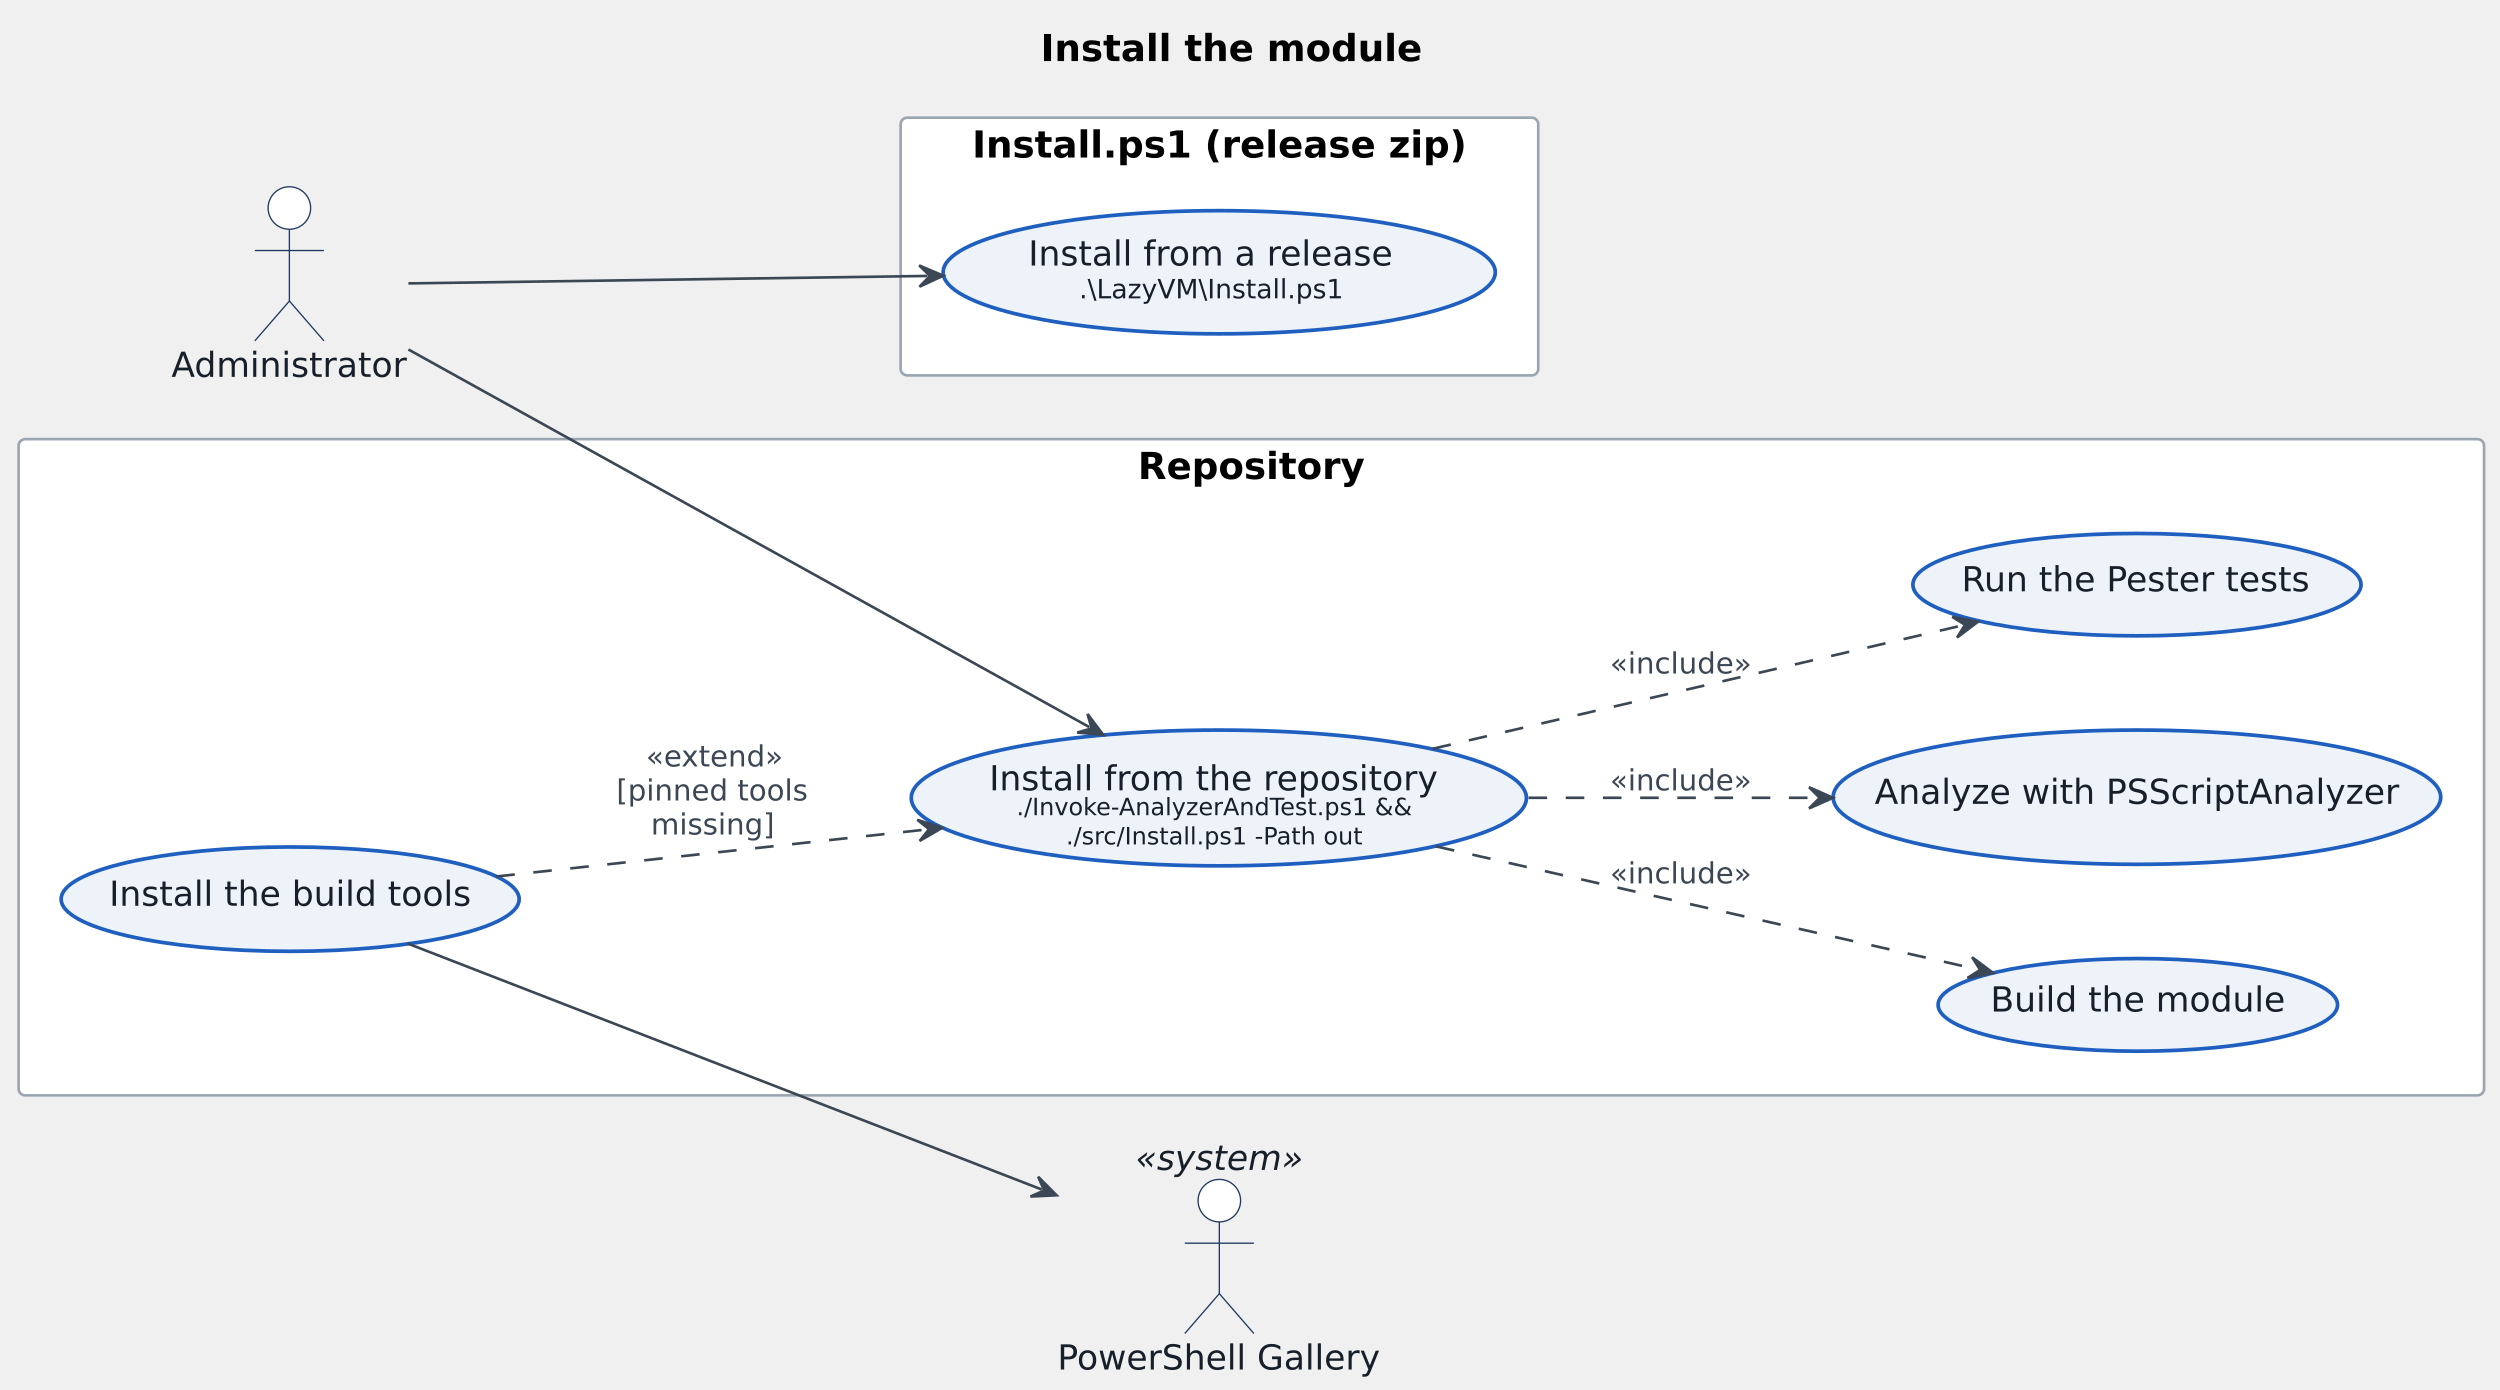
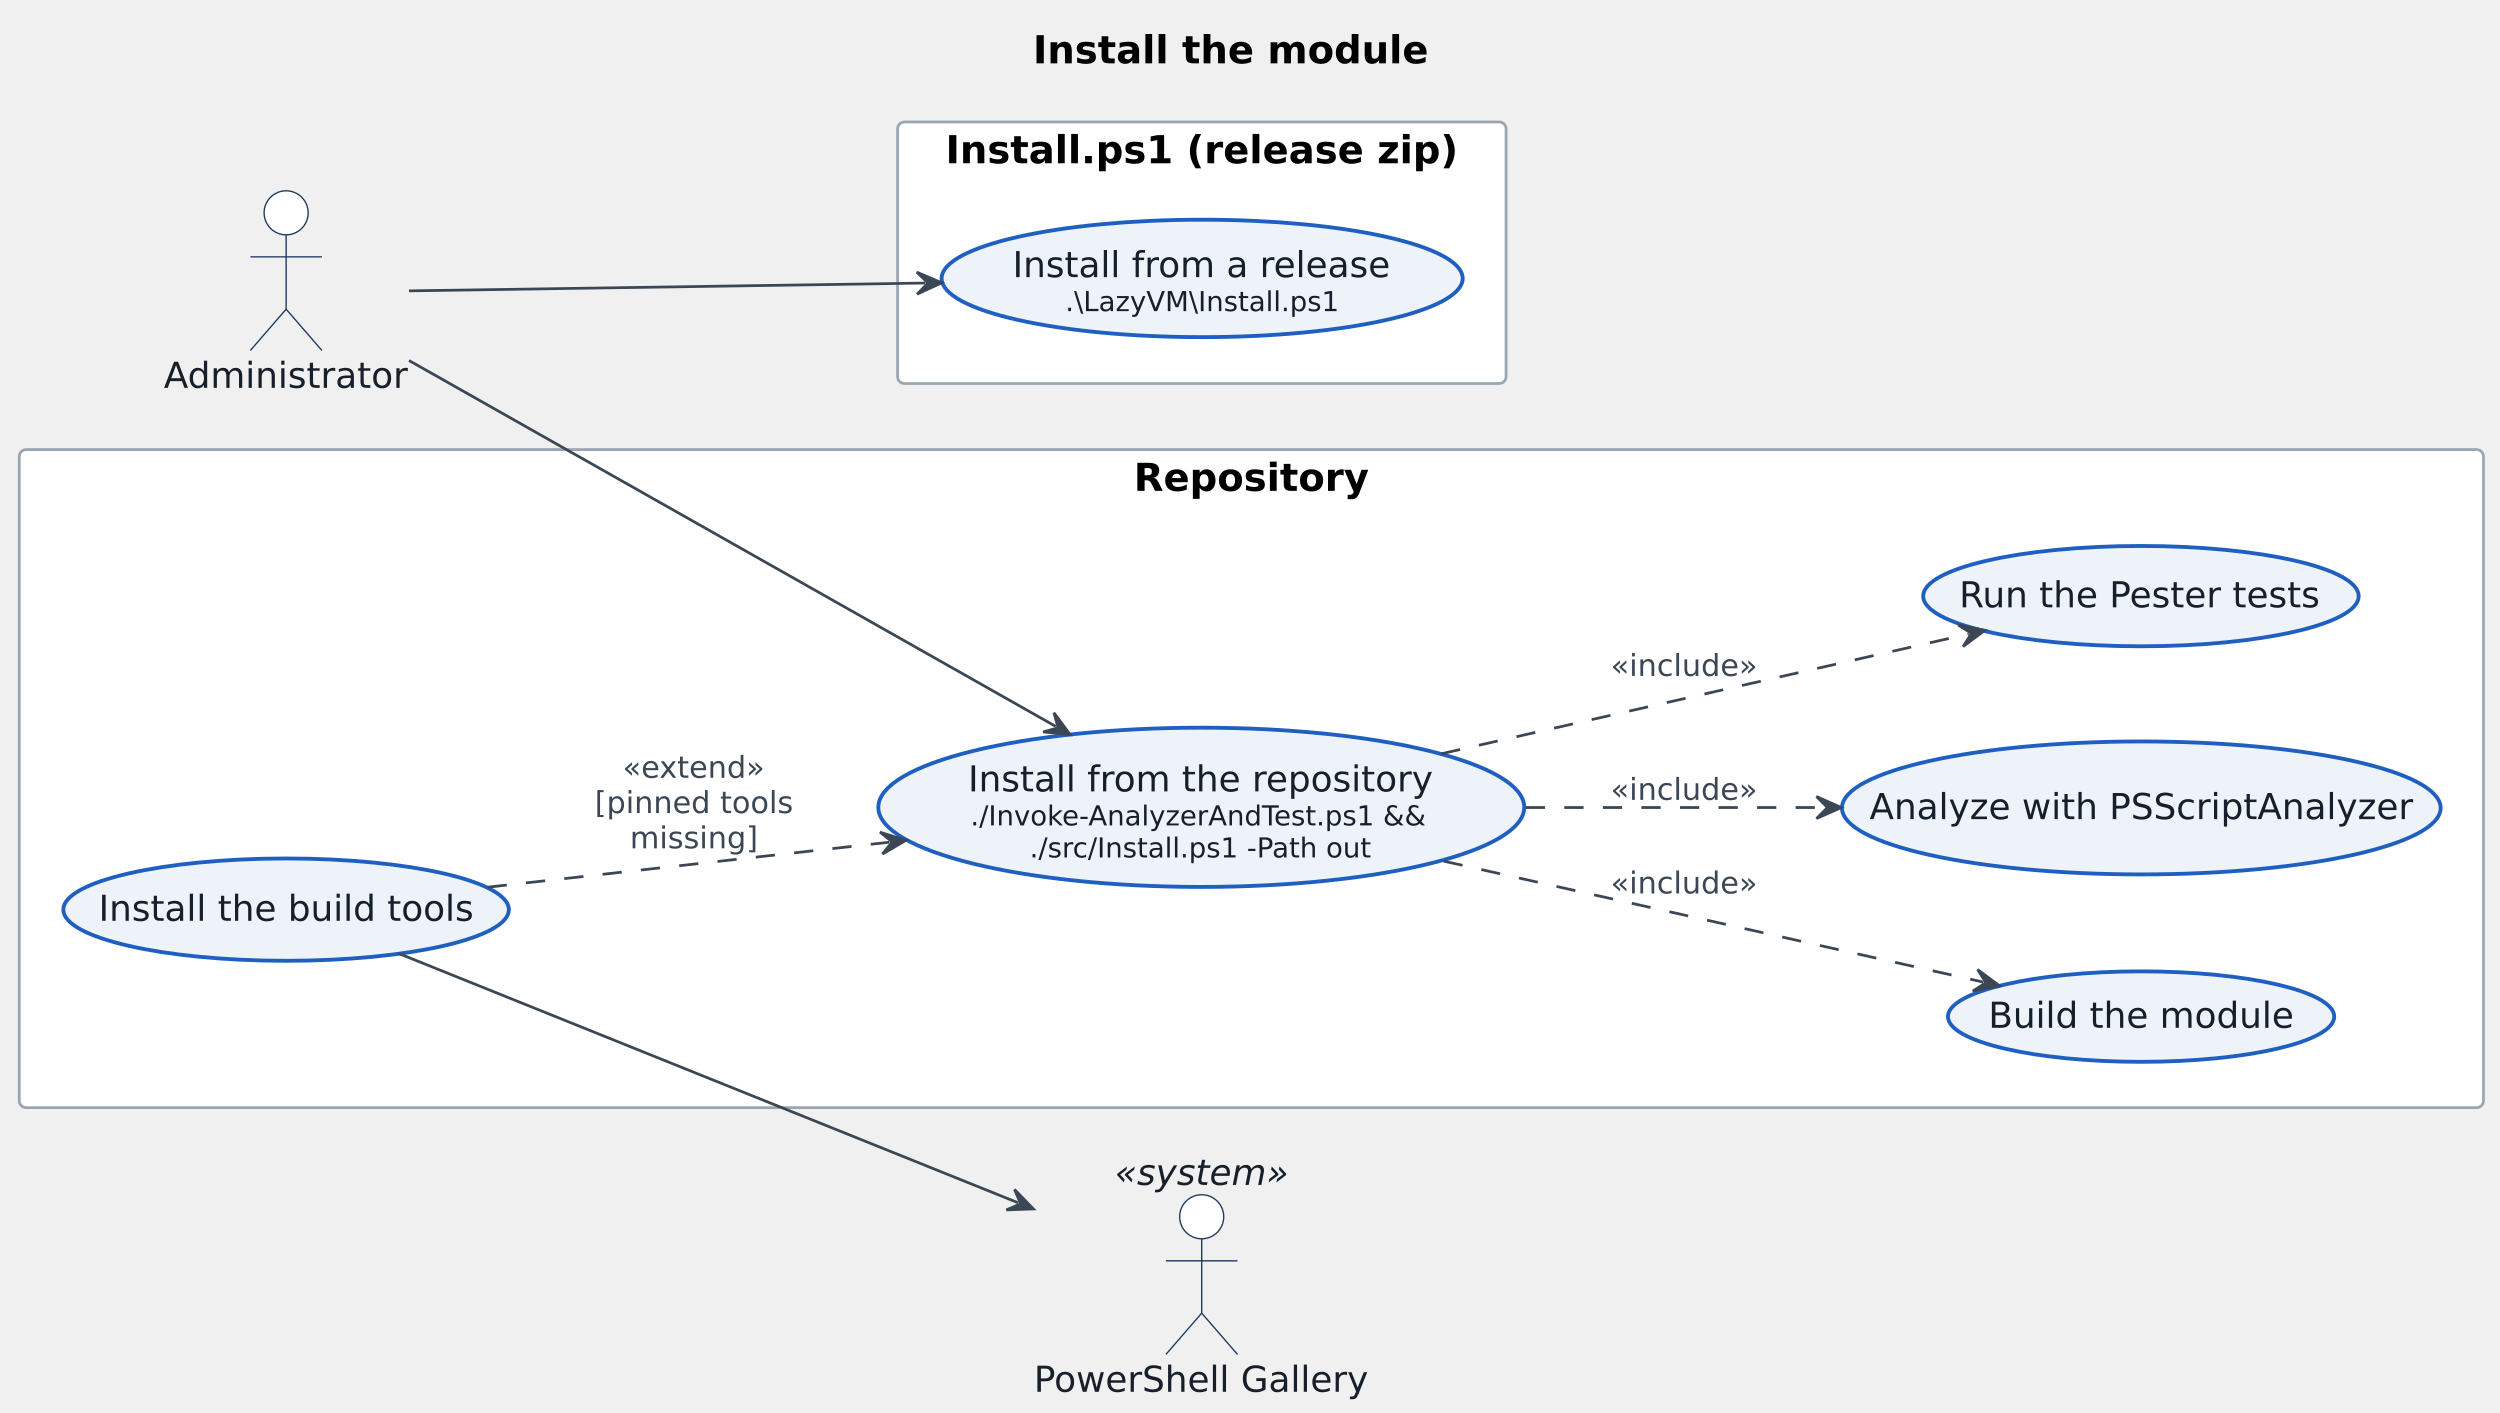
- <svg xmlns="http://www.w3.org/2000/svg" contentStyleType="text/css" height="523px" preserveAspectRatio="none" style="width:941px;height:523px;background:#FFFFFF;" version="1.1" viewBox="0 0 941 523" width="941px" zoomAndPan="magnify">
+ <svg xmlns="http://www.w3.org/2000/svg" contentStyleType="text/css" data-diagram-type="DESCRIPTION" height="513px" preserveAspectRatio="none" style="width:908px;height:513px;background:#FFFFFF;" version="1.1" viewBox="0 0 908 513" width="908px" zoomAndPan="magnify">
  <defs />
  <g>
-     <text fill="#000000" font-family="DejaVu Sans,Verdana,Segoe UI,Arial,sans-serif" font-size="14" font-weight="bold" lengthAdjust="spacing" textLength="143.637" x="391.682" y="22.995">Install the module</text>
-     <g id="cluster_Repository">
-       <rect fill="#FFFFFF" height="247" rx="2.5" ry="2.5" style="stroke:#9AA5B1;stroke-width:1.0;" width="928" x="7" y="165.297" />
-       <text fill="#000000" font-family="DejaVu Sans,Verdana,Segoe UI,Arial,sans-serif" font-size="14" font-weight="bold" text-anchor="middle" x="471" y="180.292">Repository</text>
+     <g class="title" data-source-line="2">
+       <text fill="#000000" font-family="DejaVu Sans" font-size="14" font-weight="bold" lengthAdjust="spacing" textLength="143.637" x="375.182" y="22.995">Install the module</text>
    </g>
-     <g id="cluster_Install.ps1 (release zip)">
-       <rect fill="#FFFFFF" height="97" rx="2.5" ry="2.5" style="stroke:#9AA5B1;stroke-width:1.0;" width="240" x="339" y="44.297" />
-       <text fill="#000000" font-family="DejaVu Sans,Verdana,Segoe UI,Arial,sans-serif" font-size="14" font-weight="bold" lengthAdjust="spacing" textLength="186.143" x="365.929" y="59.292">Install.ps1 (release zip)</text>
+     <g class="cluster" data-entity="Repository" data-source-line="6" data-uid="ent0003" id="cluster_Repository">
+       <rect fill="#FFFFFF" height="239" rx="2.5" ry="2.5" style="stroke:#9AA5B1;stroke-width:1;" width="895" x="7" y="163.297" />
+       <text fill="#000000" font-family="DejaVu Sans" font-size="14" font-weight="bold" lengthAdjust="spacing" textLength="85.388" x="411.806" y="178.292">Repository</text>
    </g>
-     <g id="elem_RepoInstall">
-       <ellipse cx="458.771" cy="300.351" fill="#EEF3FA" rx="115.771" ry="25.554" style="stroke:#1F5FBF;stroke-width:1.4;" />
-       <text fill="#17202A" font-family="DejaVu Sans,Verdana,Segoe UI,Arial,sans-serif" font-size="13" lengthAdjust="spacing" textLength="169.425" x="372.346" y="297.495">Install from the repository</text>
-       <text fill="#17202A" font-family="DejaVu Sans,Verdana,Segoe UI,Arial,sans-serif" font-size="9" text-anchor="middle" x="457.06" y="306.843">./Invoke-AnalyzerAndTest.ps1 &amp;&amp;</text>
-       <text fill="#17202A" font-family="DejaVu Sans,Verdana,Segoe UI,Arial,sans-serif" font-size="9" text-anchor="middle" x="457.06" y="317.843">./src/Install.ps1 -Path out</text>
+     <g class="cluster" data-entity="Install.ps1 .release zip." data-source-line="13" data-uid="ent0009" id="cluster_Install.ps1 .release zip.">
+       <rect fill="#FFFFFF" height="95" rx="2.5" ry="2.5" style="stroke:#9AA5B1;stroke-width:1;" width="221" x="326" y="44.297" />
+       <text fill="#000000" font-family="DejaVu Sans" font-size="14" font-weight="bold" lengthAdjust="spacing" textLength="186.143" x="343.429" y="59.292">Install.ps1 (release zip)</text>
    </g>
-     <g id="elem_Build">
-       <ellipse cx="804.684" cy="378.234" fill="#EEF3FA" rx="75.184" ry="17.437" style="stroke:#1F5FBF;stroke-width:1.4;" />
-       <text fill="#17202A" font-family="DejaVu Sans,Verdana,Segoe UI,Arial,sans-serif" font-size="13" lengthAdjust="spacing" textLength="110.951" x="749.208" y="380.734">Build the module</text>
+     <g class="entity" data-entity="RepoInstall" data-source-line="7" data-uid="ent0004" id="entity_RepoInstall">
+       <ellipse cx="436.305" cy="293.213" fill="#EEF3FA" rx="117.305" ry="28.917" style="stroke:#1F5FBF;stroke-width:1.4;" />
+       <text fill="#17202A" font-family="DejaVu Sans" font-size="13" lengthAdjust="spacing" textLength="169.425" x="351.592" y="287.446">Install from the repository</text>
+       <text fill="#17202A" font-family="DejaVu Sans" font-size="10" lengthAdjust="spacing" textLength="167.73" x="352.44" y="299.795">./Invoke-AnalyzerAndTest.ps1 &amp;&amp;</text>
+       <text fill="#17202A" font-family="DejaVu Sans" font-size="10" lengthAdjust="spacing" textLength="124.697" x="373.956" y="311.435">./src/Install.ps1 -Path out</text>
    </g>
-     <g id="elem_Analyze">
-       <ellipse cx="804.343" cy="300.065" fill="#EEF3FA" rx="114.343" ry="25.269" style="stroke:#1F5FBF;stroke-width:1.4;" />
-       <text fill="#17202A" font-family="DejaVu Sans,Verdana,Segoe UI,Arial,sans-serif" font-size="13" lengthAdjust="spacing" textLength="197.438" x="705.624" y="302.566">Analyze with PSScriptAnalyzer</text>
+     <g class="entity" data-entity="Build" data-source-line="8" data-uid="ent0005" id="entity_Build">
+       <ellipse cx="777.647" cy="369.226" fill="#EEF3FA" rx="70.147" ry="16.43" style="stroke:#1F5FBF;stroke-width:1.4;" />
+       <text fill="#17202A" font-family="DejaVu Sans" font-size="13" lengthAdjust="spacing" textLength="110.951" x="722.172" y="373.293">Build the module</text>
    </g>
-     <g id="elem_Test">
-       <ellipse cx="804.348" cy="220.066" fill="#EEF3FA" rx="84.348" ry="19.27" style="stroke:#1F5FBF;stroke-width:1.4;" />
-       <text fill="#17202A" font-family="DejaVu Sans,Verdana,Segoe UI,Arial,sans-serif" font-size="13" lengthAdjust="spacing" textLength="132.031" x="738.332" y="222.567">Run the Pester tests</text>
+     <g class="entity" data-entity="Analyze" data-source-line="9" data-uid="ent0006" id="entity_Analyze">
+       <ellipse cx="777.72" cy="293.441" fill="#EEF3FA" rx="108.72" ry="24.144" style="stroke:#1F5FBF;stroke-width:1.4;" />
+       <text fill="#17202A" font-family="DejaVu Sans" font-size="13" lengthAdjust="spacing" textLength="197.438" x="679.001" y="297.507">Analyze with PSScriptAnalyzer</text>
    </g>
-     <g id="elem_Tools">
-       <ellipse cx="109.208" cy="338.438" fill="#EEF3FA" rx="86.208" ry="19.642" style="stroke:#1F5FBF;stroke-width:1.4;" />
-       <text fill="#17202A" font-family="DejaVu Sans,Verdana,Segoe UI,Arial,sans-serif" font-size="13" lengthAdjust="spacing" textLength="136.221" x="41.098" y="340.939">Install the build tools</text>
+     <g class="entity" data-entity="Test" data-source-line="10" data-uid="ent0007" id="entity_Test">
+       <ellipse cx="777.588" cy="216.514" fill="#EEF3FA" rx="79.088" ry="18.218" style="stroke:#1F5FBF;stroke-width:1.4;" />
+       <text fill="#17202A" font-family="DejaVu Sans" font-size="13" lengthAdjust="spacing" textLength="132.031" x="711.572" y="220.581">Run the Pester tests</text>
    </g>
-     <g id="elem_RelInstall">
-       <ellipse cx="458.914" cy="102.48" fill="#EEF3FA" rx="103.914" ry="23.183" style="stroke:#1F5FBF;stroke-width:1.4;" />
-       <text fill="#17202A" font-family="DejaVu Sans,Verdana,Segoe UI,Arial,sans-serif" font-size="13" lengthAdjust="spacing" textLength="137.725" x="387.052" y="99.943">Install from a release</text>
-       <text fill="#17202A" font-family="DejaVu Sans,Verdana,Segoe UI,Arial,sans-serif" font-size="10" lengthAdjust="spacing" textLength="99.453" x="406.188" y="112.291">.\LazyVM\Install.ps1</text>
+     <g class="entity" data-entity="Tools" data-source-line="11" data-uid="ent0008" id="entity_Tools">
+       <ellipse cx="103.912" cy="330.379" fill="#EEF3FA" rx="80.912" ry="18.582" style="stroke:#1F5FBF;stroke-width:1.4;" />
+       <text fill="#17202A" font-family="DejaVu Sans" font-size="13" lengthAdjust="spacing" textLength="136.221" x="35.802" y="334.446">Install the build tools</text>
    </g>
-     <g id="elem_Admin">
-       <ellipse cx="108.924" cy="78.297" fill="#FFFFFF" rx="8" ry="8" style="stroke:#1F3A5F;stroke-width:0.5;" />
-       <path d="M108.924,86.297 L108.924,113.297 M95.924,94.297 L121.924,94.297 M108.924,113.297 L95.924,128.297 M108.924,113.297 L121.924,128.297 " fill="none" style="stroke:#1F3A5F;stroke-width:0.5;" />
-       <text fill="#17202A" font-family="DejaVu Sans,Verdana,Segoe UI,Arial,sans-serif" font-size="13" lengthAdjust="spacing" textLength="88.848" x="64.5" y="141.864">Administrator</text>
+     <g class="entity" data-entity="RelInstall" data-source-line="14" data-uid="ent0010" id="entity_RelInstall">
+       <ellipse cx="436.627" cy="101.122" fill="#EEF3FA" rx="94.627" ry="21.326" style="stroke:#1F5FBF;stroke-width:1.4;" />
+       <text fill="#17202A" font-family="DejaVu Sans" font-size="13" lengthAdjust="spacing" textLength="137.725" x="367.765" y="100.666">Install from a release</text>
+       <text fill="#17202A" font-family="DejaVu Sans" font-size="10" lengthAdjust="spacing" textLength="99.453" x="386.901" y="113.014">.\LazyVM\Install.ps1</text>
    </g>
-     <g id="elem_Gallery">
-       <ellipse cx="458.957" cy="451.93" fill="#FFFFFF" rx="8" ry="8" style="stroke:#1F3A5F;stroke-width:0.5;" />
-       <path d="M458.957,459.93 L458.957,486.93 M445.957,467.93 L471.957,467.93 M458.957,486.93 L445.957,501.93 M458.957,486.93 L471.957,501.93 " fill="none" style="stroke:#1F3A5F;stroke-width:0.5;" />
-       <text fill="#17202A" font-family="DejaVu Sans,Verdana,Segoe UI,Arial,sans-serif" font-size="13" lengthAdjust="spacing" textLength="121.913" x="398" y="515.497">PowerShell Gallery</text>
-       <text fill="#17202A" font-family="DejaVu Sans,Verdana,Segoe UI,Arial,sans-serif" font-size="13" font-style="italic" lengthAdjust="spacing" textLength="63.045" x="427.434" y="440.364">«system»</text>
+     <g class="entity" data-entity="Admin" data-source-line="4" data-uid="ent0002" id="entity_Admin">
+       <ellipse cx="103.924" cy="77.297" fill="#FFFFFF" rx="8" ry="8" style="stroke:#1F3A5F;stroke-width:0.5;" />
+       <path d="M103.924,85.297 L103.924,112.297 M90.924,93.297 L116.924,93.297 M103.924,112.297 L90.924,127.297 M103.924,112.297 L116.924,127.297" fill="none" style="stroke:#1F3A5F;stroke-width:0.5;" />
+       <text fill="#17202A" font-family="DejaVu Sans" font-size="13" lengthAdjust="spacing" textLength="88.848" x="59.5" y="140.864">Administrator</text>
    </g>
-     <g id="link_Admin_RepoInstall">
-       <path d="M153.72,131.547 C220.9,168.807 343.453,236.767 410.023,273.687 " fill="none" id="Admin-to-RepoInstall" style="stroke:#3B4754;stroke-width:1.0;" />
-       <polygon fill="#3B4754" points="415.27,276.597,409.339,268.734,410.897,274.172,405.459,275.73,415.27,276.597" style="stroke:#3B4754;stroke-width:1.0;" />
+     <g class="entity" data-entity="Gallery" data-source-line="17" data-uid="ent0011" id="entity_Gallery">
+       <ellipse cx="436.457" cy="441.93" fill="#FFFFFF" rx="8" ry="8" style="stroke:#1F3A5F;stroke-width:0.5;" />
+       <path d="M436.457,449.93 L436.457,476.93 M423.457,457.93 L449.457,457.93 M436.457,476.93 L423.457,491.93 M436.457,476.93 L449.457,491.93" fill="none" style="stroke:#1F3A5F;stroke-width:0.5;" />
+       <text fill="#17202A" font-family="DejaVu Sans" font-size="13" lengthAdjust="spacing" textLength="121.913" x="375.5" y="505.497">PowerShell Gallery</text>
+       <text fill="#17202A" font-family="DejaVu Sans" font-size="13" font-style="italic" lengthAdjust="spacing" textLength="63.045" x="404.934" y="430.364">«system»</text>
    </g>
-     <g id="link_Admin_RelInstall">
-       <path d="M153.72,106.667 C203.92,105.947 281.981,104.823 349.041,103.863 " fill="none" id="Admin-to-RelInstall" style="stroke:#3B4754;stroke-width:1.0;" />
-       <polygon fill="#3B4754" points="355.04,103.777,345.984,99.906,350.041,103.848,346.098,107.905,355.04,103.777" style="stroke:#3B4754;stroke-width:1.0;" />
+     <g class="link" data-entity-1="Admin" data-entity-2="RepoInstall" data-source-line="19" data-uid="lnk12" id="link_Admin_RepoInstall">
+       <path d="M148.55,130.937 C210.77,166.147 319.438,227.633 383.438,263.833" fill="none" id="Admin-to-RepoInstall" style="stroke:#3B4754;stroke-width:1;" />
+       <polygon fill="#3B4754" points="388.66,266.787,382.796,258.874,384.308,264.325,378.857,265.838,388.66,266.787" style="stroke:#3B4754;stroke-width:1;" />
    </g>
-     <g id="link_RepoInstall_Build">
-       <path d="M540.54,318.587 C605.18,333.267 688.259,352.128 744.349,364.868 " fill="none" id="RepoInstall-to-Build" style="stroke:#3B4754;stroke-width:1.0;stroke-dasharray:7.0,7.0;" />
-       <polygon fill="#3B4754" points="750.2,366.197,742.309,360.303,745.324,365.089,740.538,368.104,750.2,366.197" style="stroke:#3B4754;stroke-width:1.0;" />
-       <text fill="#3B4754" font-family="DejaVu Sans,Verdana,Segoe UI,Arial,sans-serif" font-size="11" lengthAdjust="spacing" textLength="53.313" x="606" y="332.507">«include»</text>
+     <g class="link" data-entity-1="Admin" data-entity-2="RelInstall" data-source-line="20" data-uid="lnk13" id="link_Admin_RelInstall">
+       <path d="M148.55,105.637 C197.54,104.897 272.551,103.758 336.031,102.798" fill="none" id="Admin-to-RelInstall" style="stroke:#3B4754;stroke-width:1;" />
+       <polygon fill="#3B4754" points="342.03,102.707,332.971,98.843,337.031,102.782,333.091,106.843,342.03,102.707" style="stroke:#3B4754;stroke-width:1;" />
    </g>
-     <g id="link_RepoInstall_Analyze">
-       <path d="M575.34,300.297 C612.27,300.297 647.12,300.297 683.93,300.297 " fill="none" id="RepoInstall-to-Analyze" style="stroke:#3B4754;stroke-width:1.0;stroke-dasharray:7.0,7.0;" />
-       <polygon fill="#3B4754" points="689.93,300.297,680.93,296.297,684.93,300.297,680.93,304.297,689.93,300.297" style="stroke:#3B4754;stroke-width:1.0;" />
-       <text fill="#3B4754" font-family="DejaVu Sans,Verdana,Segoe UI,Arial,sans-serif" font-size="11" lengthAdjust="spacing" textLength="53.313" x="606" y="297.507">«include»</text>
+     <g class="link" data-entity-1="RepoInstall" data-entity-2="Build" data-source-line="21" data-uid="lnk14" id="link_RepoInstall_Build">
+       <path d="M524.36,312.767 C588.31,327.107 667.195,344.794 720.315,356.704" fill="none" id="RepoInstall-to-Build" style="stroke:#3B4754;stroke-width:1;stroke-dasharray:7,7;" />
+       <polygon fill="#3B4754" points="726.17,358.017,718.263,352.145,721.291,356.923,716.513,359.951,726.17,358.017" style="stroke:#3B4754;stroke-width:1;" />
+       <text fill="#3B4754" font-family="DejaVu Sans" font-size="11" lengthAdjust="spacing" textLength="53.313" x="585" y="324.507">«include»</text>
    </g>
-     <g id="link_RepoInstall_Test">
-       <path d="M539.24,281.847 C601.85,267.257 681.996,248.598 738.657,235.398 " fill="none" id="RepoInstall-to-Test" style="stroke:#3B4754;stroke-width:1.0;stroke-dasharray:7.0,7.0;" />
-       <polygon fill="#3B4754" points="744.5,234.037,734.827,232.183,739.63,235.171,736.642,239.975,744.5,234.037" style="stroke:#3B4754;stroke-width:1.0;" />
-       <text fill="#3B4754" font-family="DejaVu Sans,Verdana,Segoe UI,Arial,sans-serif" font-size="11" lengthAdjust="spacing" textLength="53.313" x="606" y="253.507">«include»</text>
+     <g class="link" data-entity-1="RepoInstall" data-entity-2="Analyze" data-source-line="22" data-uid="lnk15" id="link_RepoInstall_Analyze">
+       <path d="M554.16,293.297 C591.32,293.297 626.24,293.297 662.74,293.297" fill="none" id="RepoInstall-to-Analyze" style="stroke:#3B4754;stroke-width:1;stroke-dasharray:7,7;" />
+       <polygon fill="#3B4754" points="668.74,293.297,659.74,289.297,663.74,293.297,659.74,297.297,668.74,293.297" style="stroke:#3B4754;stroke-width:1;" />
+       <text fill="#3B4754" font-family="DejaVu Sans" font-size="11" lengthAdjust="spacing" textLength="53.313" x="585" y="290.507">«include»</text>
    </g>
-     <g id="link_Tools_RepoInstall">
-       <path d="M186.8,329.907 C236.14,324.527 294.865,318.108 348.695,312.228 " fill="none" id="Tools-to-RepoInstall" style="stroke:#3B4754;stroke-width:1.0;stroke-dasharray:7.0,7.0;" />
-       <polygon fill="#3B4754" points="354.66,311.577,345.279,308.578,349.69,312.12,346.148,316.531,354.66,311.577" style="stroke:#3B4754;stroke-width:1.0;" />
-       <text fill="#3B4754" font-family="DejaVu Sans,Verdana,Segoe UI,Arial,sans-serif" font-size="11" lengthAdjust="spacing" textLength="51.772" x="243.144" y="288.507">«extend»</text>
-       <text fill="#3B4754" font-family="DejaVu Sans,Verdana,Segoe UI,Arial,sans-serif" font-size="11" lengthAdjust="spacing" textLength="73.5" x="232" y="301.312">[pinned tools</text>
-       <text fill="#3B4754" font-family="DejaVu Sans,Verdana,Segoe UI,Arial,sans-serif" font-size="11" lengthAdjust="spacing" textLength="47.5" x="245" y="314.117">missing]</text>
+     <g class="link" data-entity-1="RepoInstall" data-entity-2="Test" data-source-line="23" data-uid="lnk16" id="link_RepoInstall_Test">
+       <path d="M523.48,273.767 C585.47,259.687 661.469,242.426 715.049,230.256" fill="none" id="RepoInstall-to-Test" style="stroke:#3B4754;stroke-width:1;stroke-dasharray:7,7;" />
+       <polygon fill="#3B4754" points="720.9,228.927,711.238,227.02,716.024,230.034,713.01,234.821,720.9,228.927" style="stroke:#3B4754;stroke-width:1;" />
+       <text fill="#3B4754" font-family="DejaVu Sans" font-size="11" lengthAdjust="spacing" textLength="53.313" x="585" y="245.507">«include»</text>
    </g>
-     <g id="link_Tools_Gallery">
-       <path d="M153.37,355.117 C214.96,379.017 322.396,420.686 392.106,447.736 " fill="none" id="Tools-to-Gallery" style="stroke:#3B4754;stroke-width:1.0;" />
-       <polygon fill="#3B4754" points="397.7,449.907,390.757,442.922,393.039,448.098,387.863,450.38,397.7,449.907" style="stroke:#3B4754;stroke-width:1.0;" />
+     <g class="link" data-entity-1="Tools" data-entity-2="RepoInstall" data-source-line="24" data-uid="lnk17" id="link_Tools_RepoInstall">
+       <path d="M177.12,322.227 C221.57,317.247 273.387,311.445 323.047,305.885" fill="none" id="Tools-to-RepoInstall" style="stroke:#3B4754;stroke-width:1;stroke-dasharray:7,7;" />
+       <polygon fill="#3B4754" points="329.01,305.217,319.621,302.243,324.041,305.773,320.511,310.193,329.01,305.217" style="stroke:#3B4754;stroke-width:1;" />
+       <text fill="#3B4754" font-family="DejaVu Sans" font-size="11" lengthAdjust="spacing" textLength="51.772" x="226.154" y="282.507">«extend»</text>
+       <text fill="#3B4754" font-family="DejaVu Sans" font-size="11" lengthAdjust="spacing" textLength="72.08" x="216" y="295.312">[pinned tools</text>
+       <text fill="#3B4754" font-family="DejaVu Sans" font-size="11" lengthAdjust="spacing" textLength="46.535" x="228.773" y="308.117">missing]</text>
+     </g>
+     <g class="link" data-entity-1="Tools" data-entity-2="Gallery" data-source-line="25" data-uid="lnk18" id="link_Tools_Gallery">
+       <path d="M144.87,346.337 C202.21,369.417 302.854,409.917 369.764,436.847" fill="none" id="Tools-to-Gallery" style="stroke:#3B4754;stroke-width:1;" />
+       <polygon fill="#3B4754" points="375.33,439.087,368.474,432.016,370.692,437.22,365.487,439.437,375.33,439.087" style="stroke:#3B4754;stroke-width:1;" />
    </g>
  </g>
</svg>
